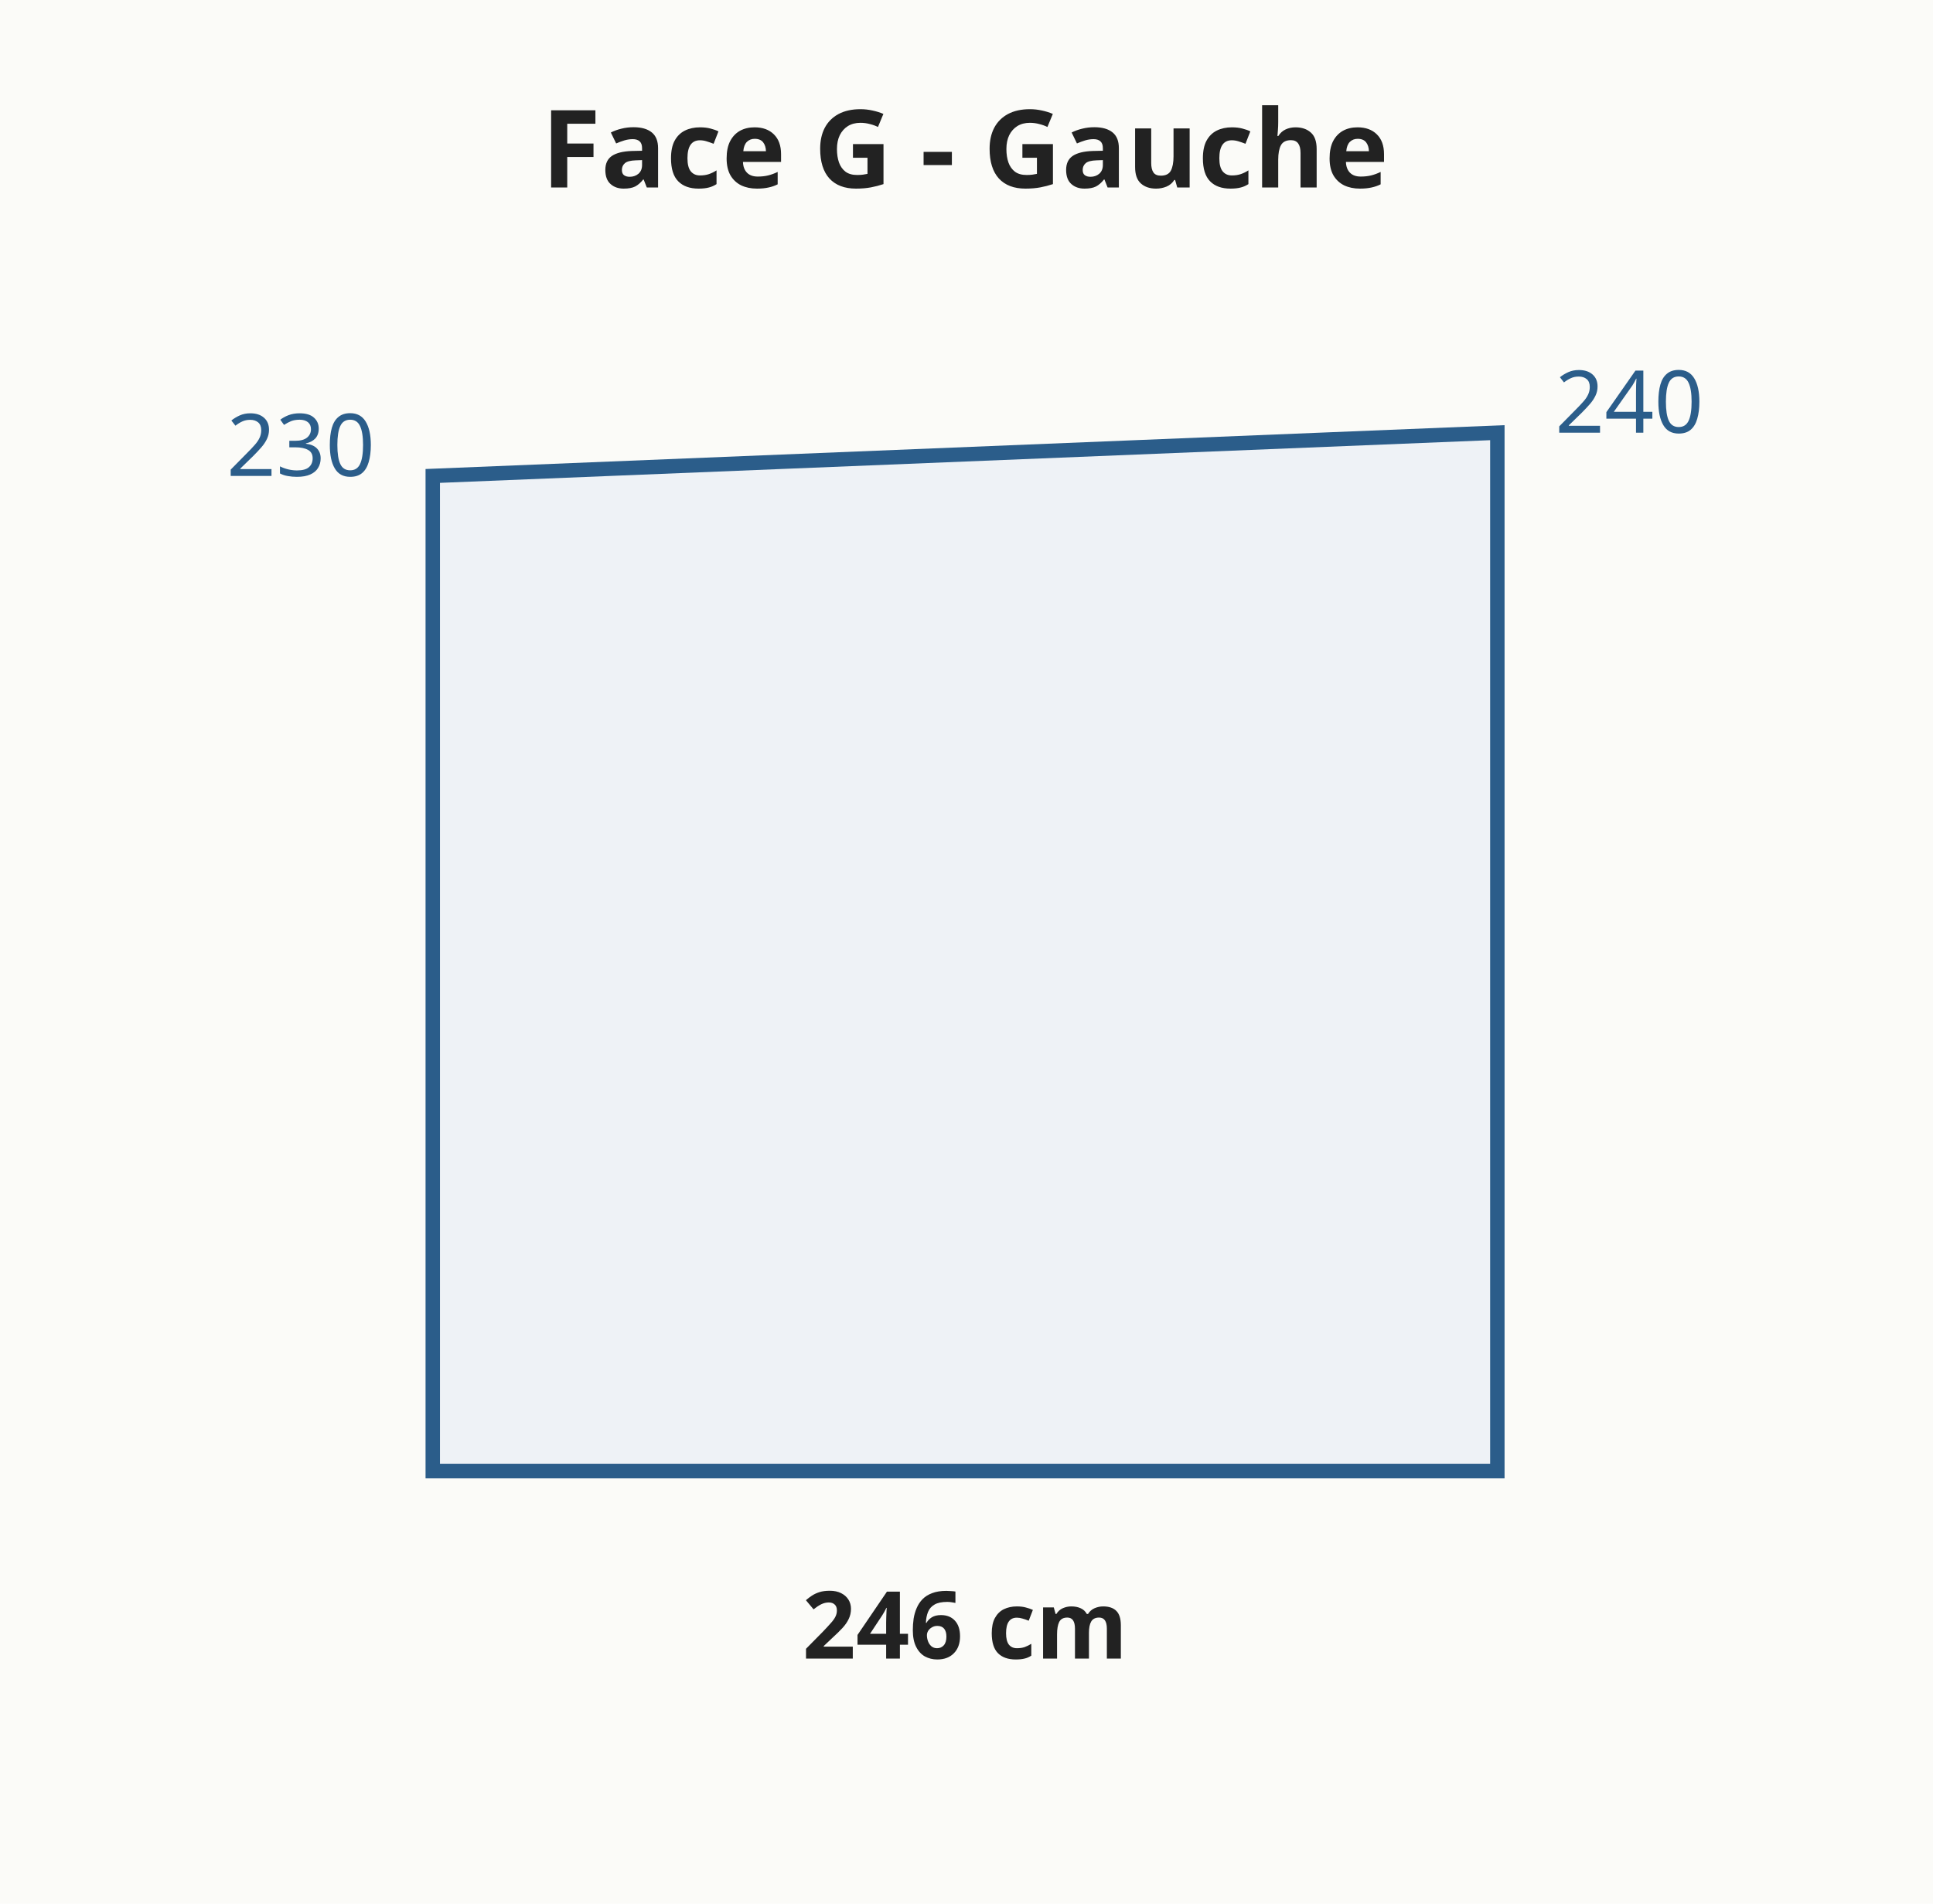
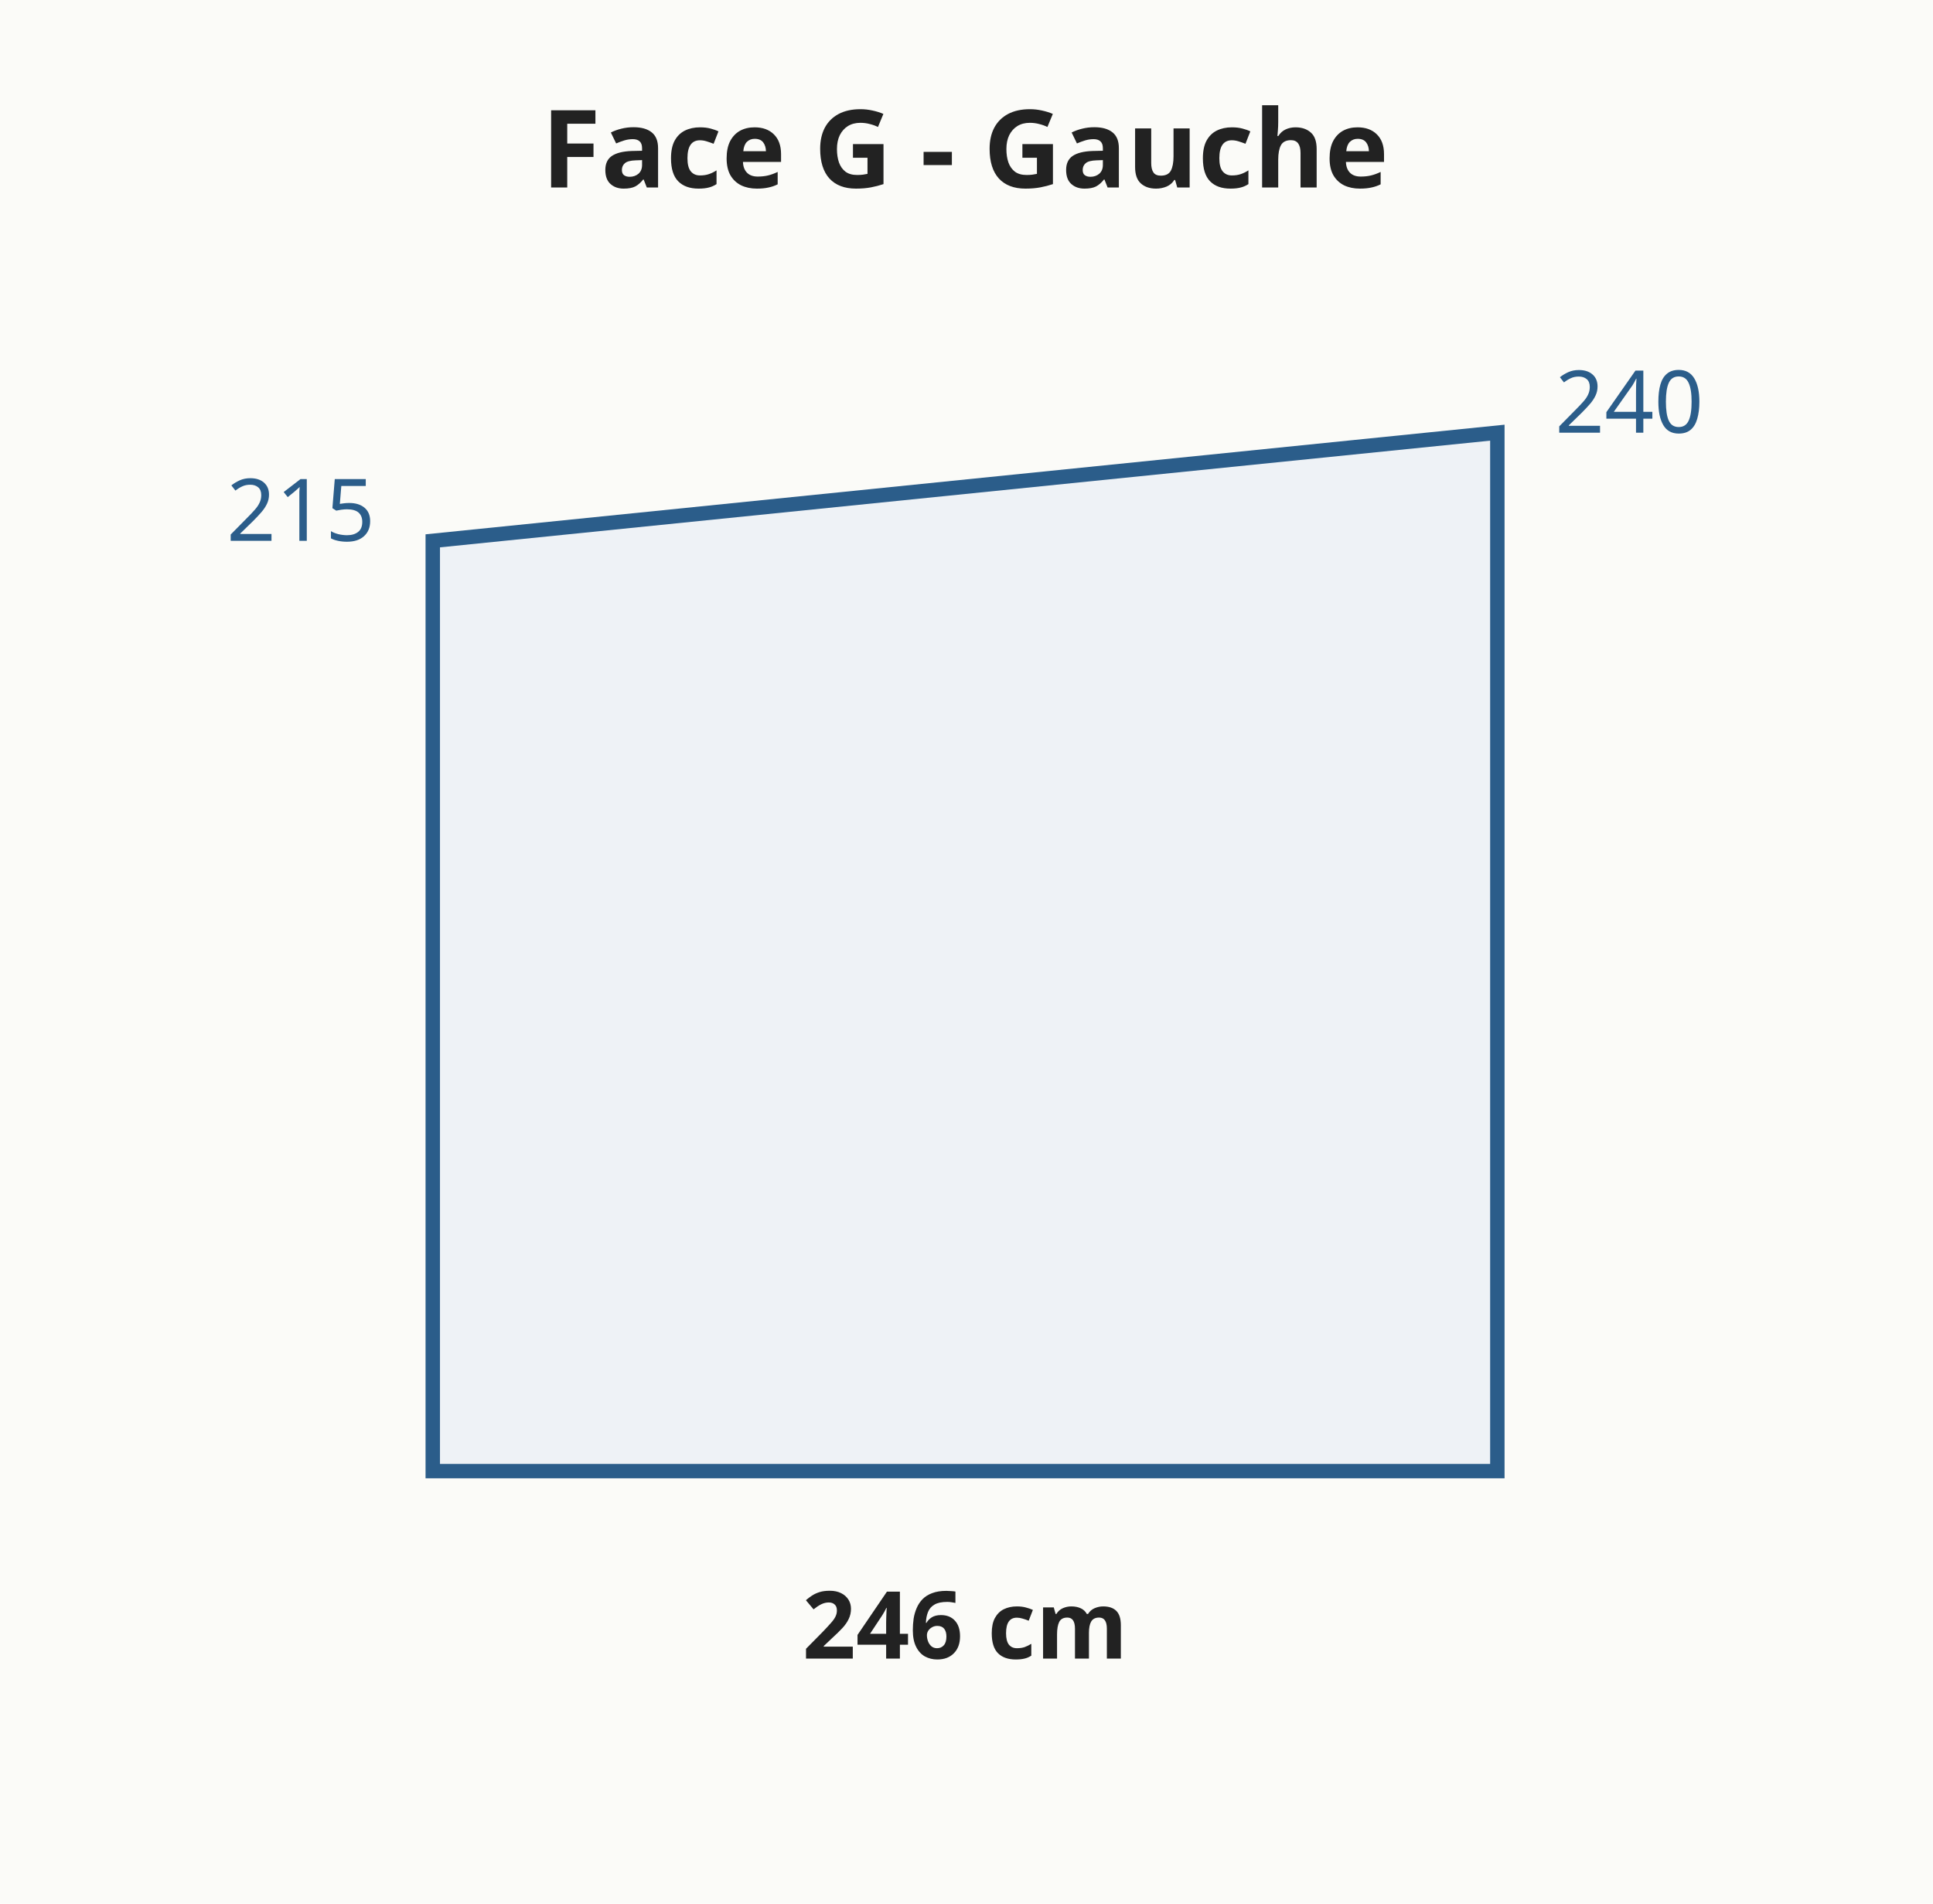
<svg xmlns="http://www.w3.org/2000/svg" viewBox="0 0 268 264" font-family="system-ui,sans-serif" font-size="13">
  <rect width="268" height="264" fill="#fbfbf8" />
-   <polygon points="60.0,204.0 207.6,204.0 207.6,60.0 60.0,66.0" fill="#eef2f6" stroke="#2b5d8a" stroke-width="2" />
+   <polygon points="60.0,204.0 207.6,204.0 207.6,60.0 60.0,75.0" fill="#eef2f6" stroke="#2b5d8a" stroke-width="2" />
  <text x="133.8" y="230.0" text-anchor="middle" fill="#222" font-size="13" font-weight="bold">246 cm</text>
-   <text x="52.0" y="66.0" text-anchor="end" fill="#2b5d8a" font-size="12" font-weight="normal">230</text>
+   <text x="52.0" y="75.0" text-anchor="end" fill="#2b5d8a" font-size="12" font-weight="normal">215</text>
  <text x="215.6" y="60.0" text-anchor="start" fill="#2b5d8a" font-size="12" font-weight="normal">240</text>
  <text x="133.8" y="26.0" text-anchor="middle" fill="#222" font-size="15" font-weight="bold">Face G - Gauche</text>
</svg>
